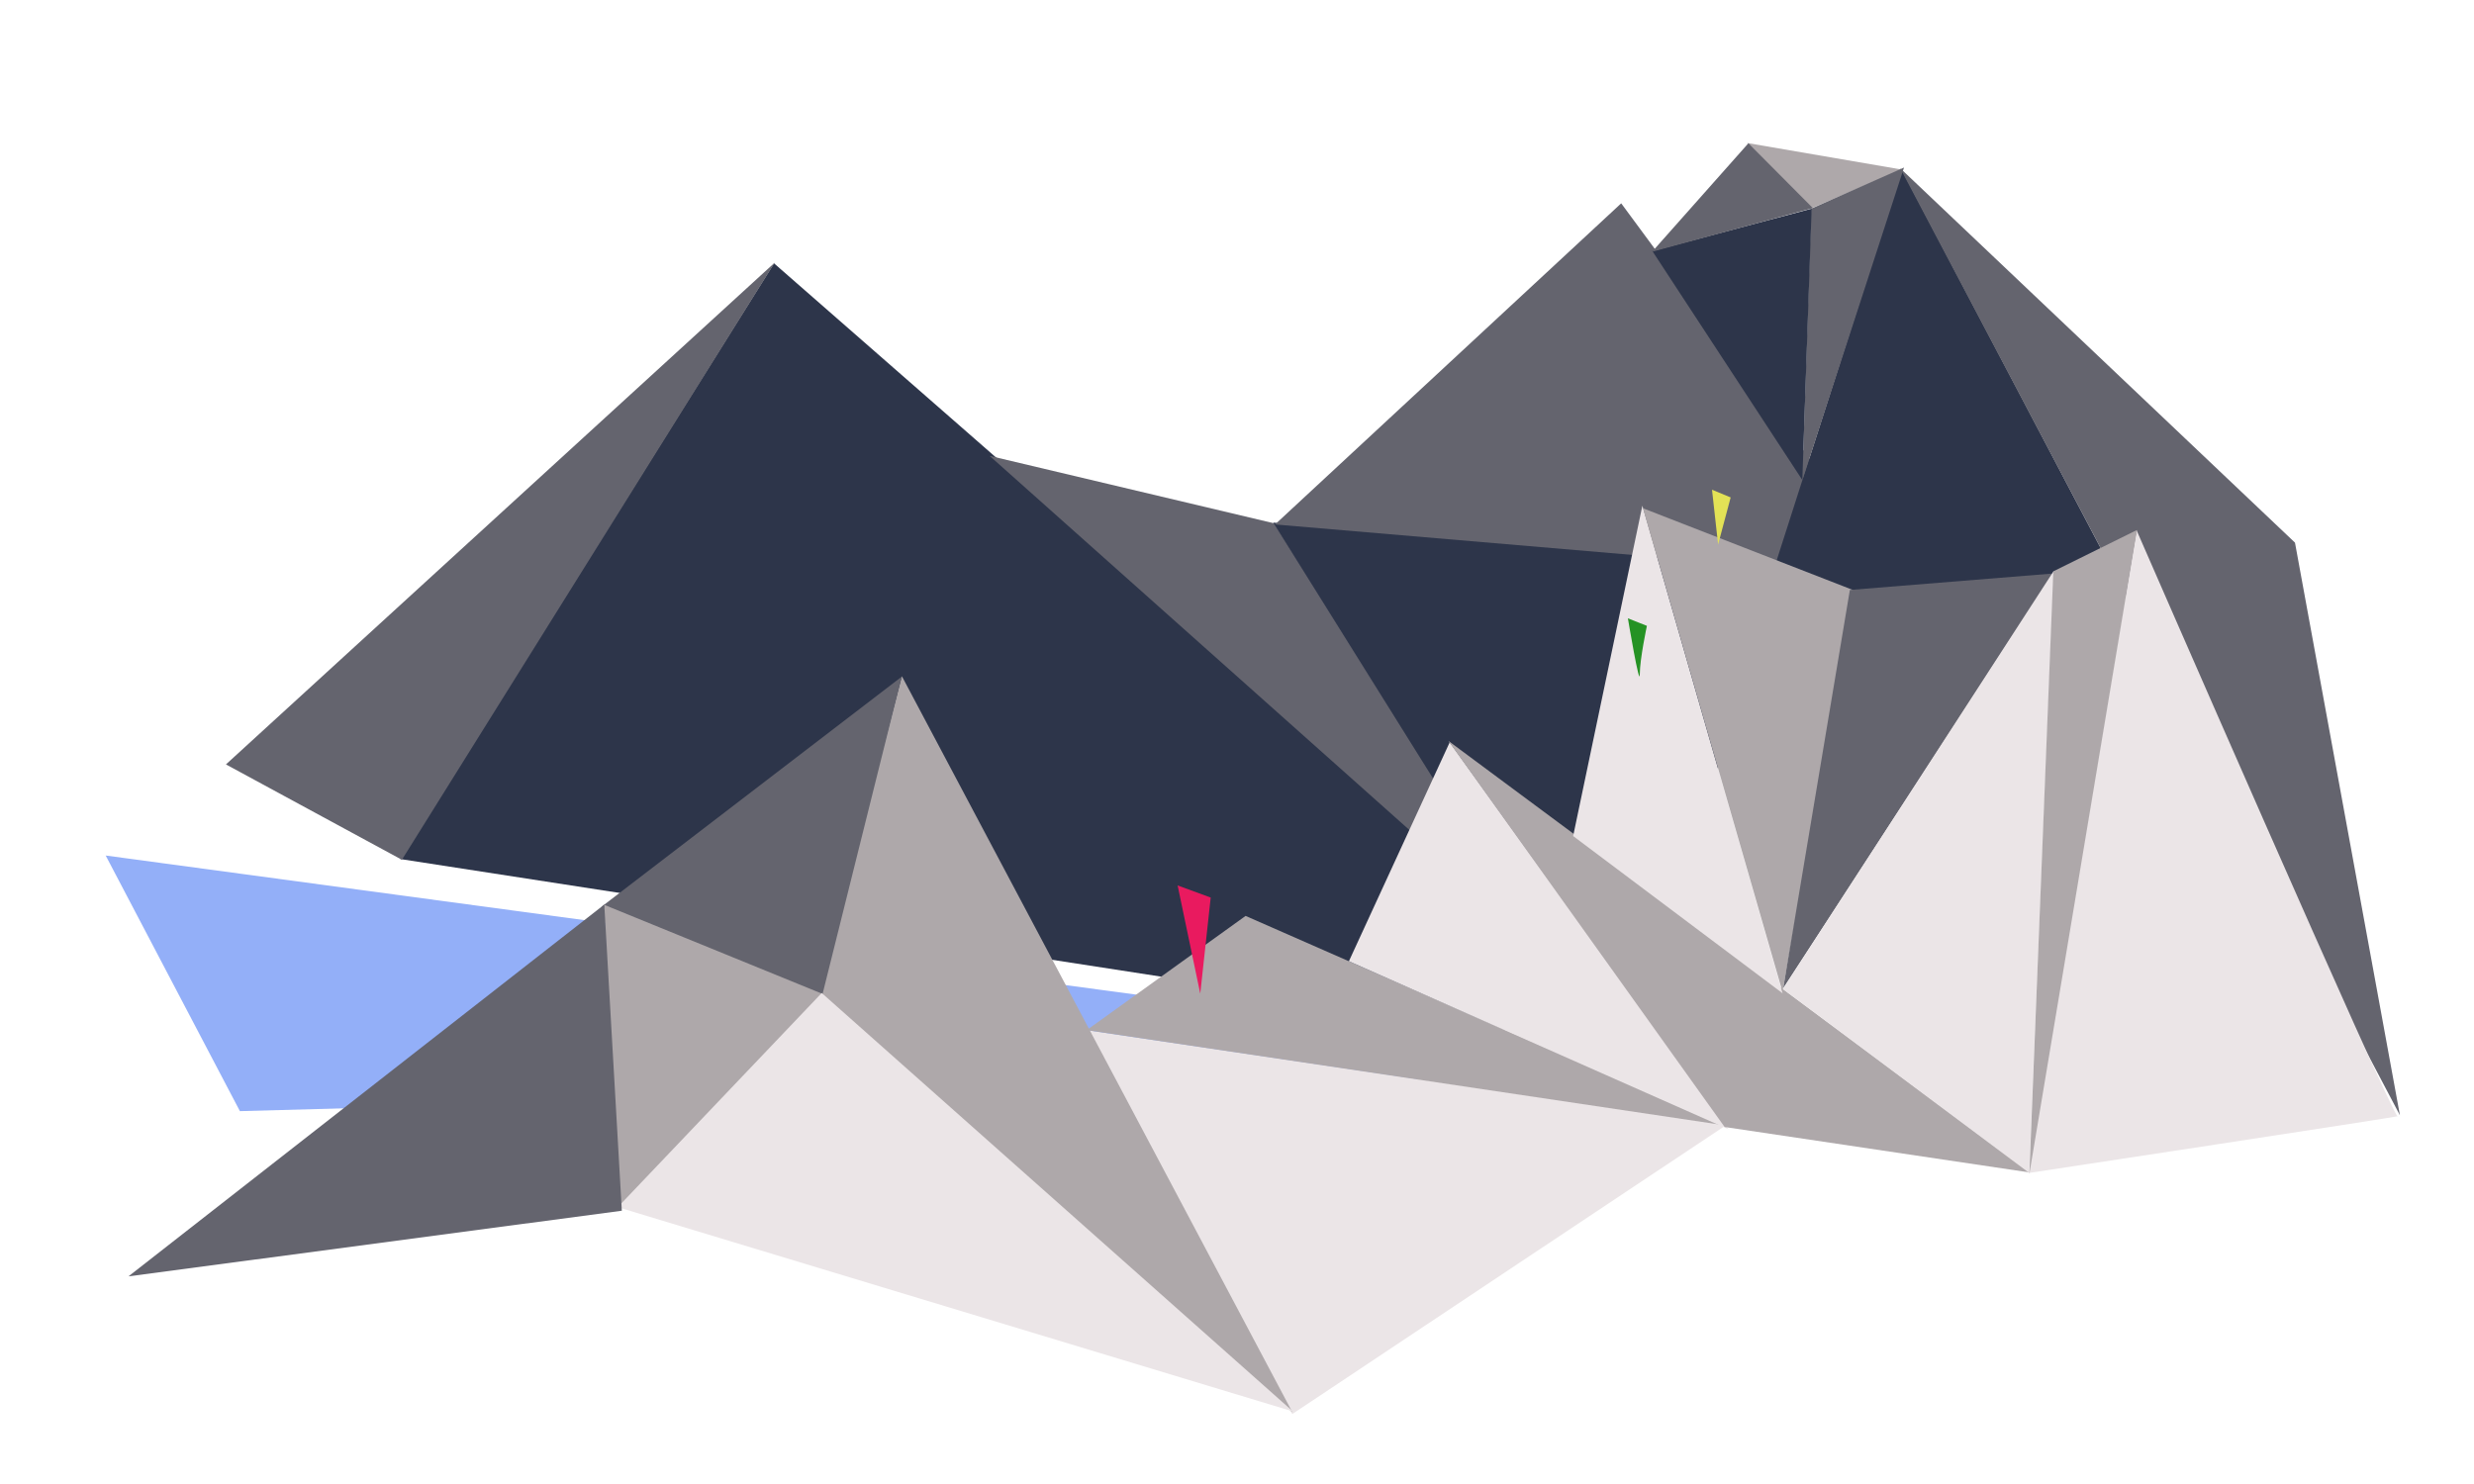
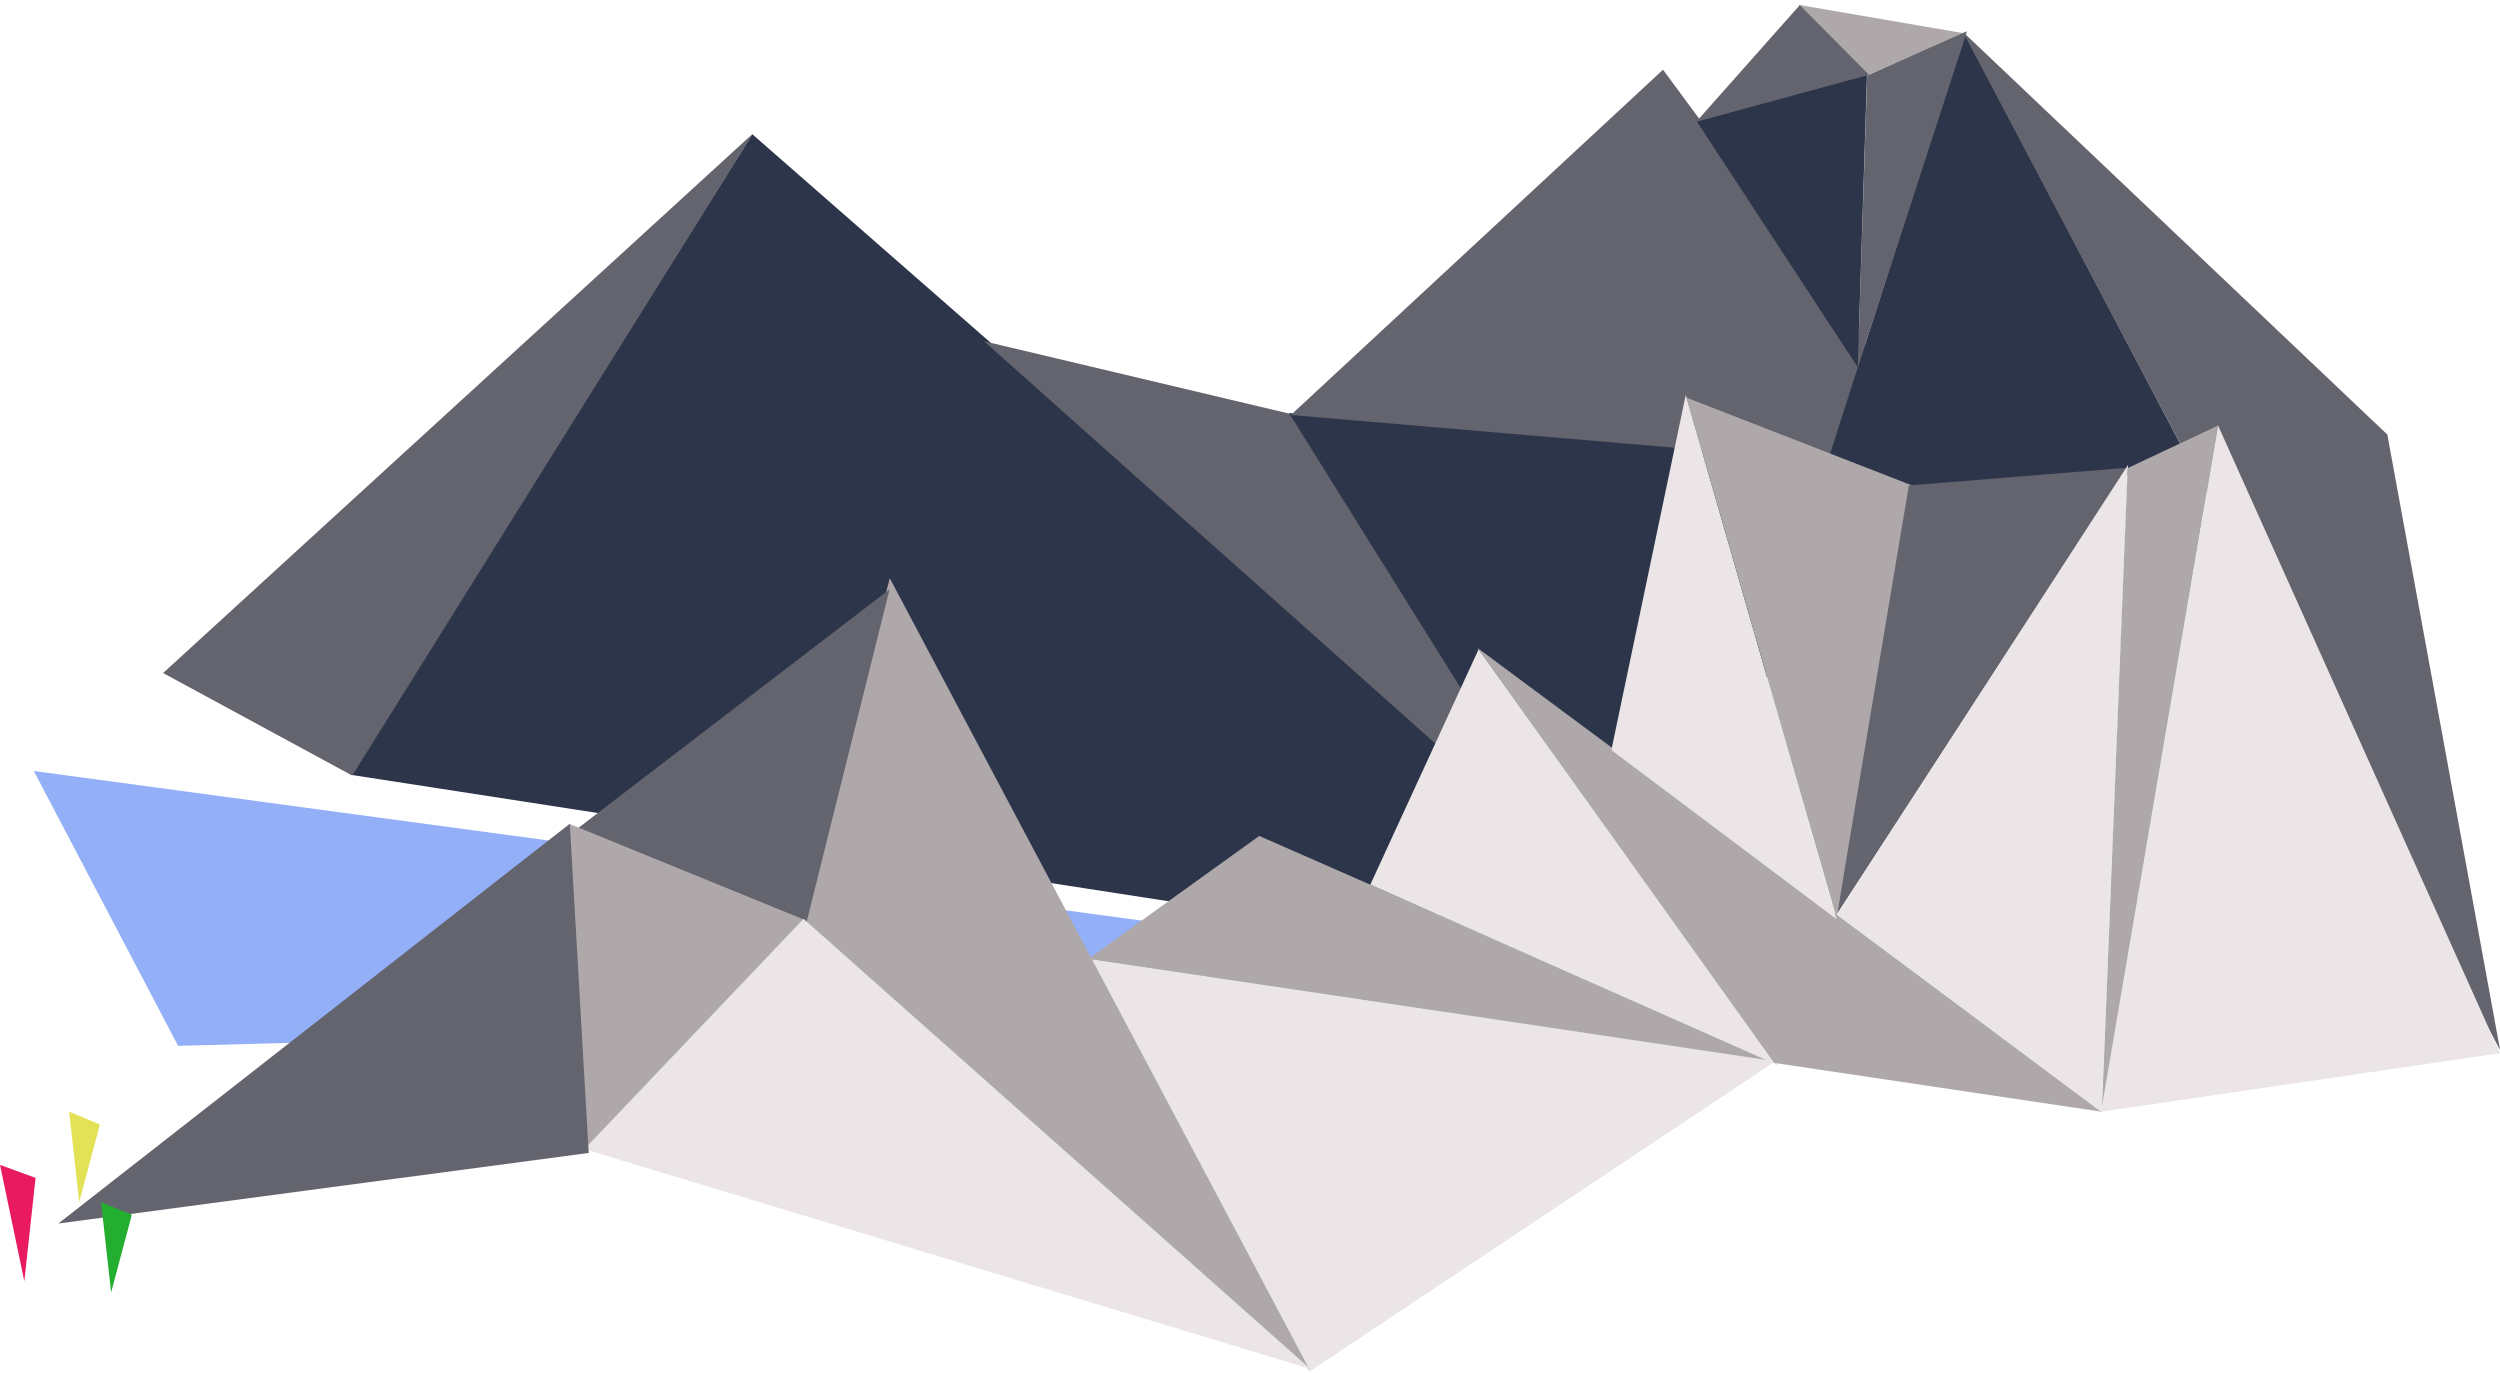
- <svg xmlns="http://www.w3.org/2000/svg" id="blanca-traverse" width="100%" height="100%" viewBox="0 0 500 300" version="1.1">
+ <svg xmlns="http://www.w3.org/2000/svg" id="blanca-traverse" width="100%" height="100%" viewBox="0 0 470 258" version="1.1">
  <g stroke="none" stroke-width="1" fill="none" fill-rule="evenodd">
-     <polygon id="shard-1" fill="#2D354A" points="156.438 53.238 80.908 173.662 339.867 213.699" />
-     <polygon id="shard-2" fill="#64646E" points="257.566 105.807 200 92.154 311.037 191.135" />
-     <path d="M21.359,172.949 L344.332,216.559 L48.485,224.625 L21.359,172.949 Z" id="shard-3" fill="#93AFF8" />
-     <polygon id="shard-4" fill="#2D354A" points="257.327 105.652 328.823 220.137 359.053 113.41" />
-     <polygon id="shard-5" fill="#64646E" points="257.685 106.02 327.648 41.103 383.445 116.744" />
-     <polygon id="shard-6" fill="#EBE5E7" points="219.913 208.295 261.171 285.857 348.953 227.386" />
-     <polygon id="shard-7" fill="#AEA8AA" points="219.635 208.248 251.737 185.156 347.929 227.395" />
-     <polygon id="shard-8" fill="#EBE5E7" points="272.618 194.312 292.982 150.072 349.283 228.27" />
-     <polygon id="shard-9" fill="#AEA8AA" points="292.724 149.778 410.292 237.035 348.548 227.828" />
-     <polygon id="shard-10" fill="#2D354A" points="384.367 34.343 353.252 131.422 426.615 114.736" />
-     <polygon id="shard-11" fill="#EBE5E7" points="331.925 102.233 317.936 169.01 360.267 200.802" />
-     <polygon id="shard-12" fill="#AEA8AA" points="332.063 102.752 374.732 119.366 360.243 200.49" />
-     <polygon id="shard-13" fill="#64646E" points="373.861 119.264 414.919 115.938 360.393 199.767" />
-     <polygon id="shard-14" fill="#64646E" points="485.029 225.457 384.031 34.002 463.82 109.699" />
-     <polygon id="shard-15" fill="#EBE5E7" points="415.077 115.402 360.337 199.943 410.111 237.12" />
-     <path d="M431.81,107.204 L409.981,237.132 C409.981,237.132 485.661,225.648 484.55,225.648 C483.438,225.648 431.81,107.204 431.81,107.204 Z" id="shard-16" fill="#EBE5E7" />
-     <polygon id="shard-17" fill="#AEA8AA" points="384.35 34.278 365.713 42.262 353.102 28.908" />
-     <polygon id="shard-18" fill="#64646E" points="366.034 42.187 364.255 97.074 384.806 33.87" />
-     <polygon id="shard-19" fill="#AEA8AA" points="414.98 115.5 431.882 107.142 410.137 237.308" />
-     <path d="M366.137,42.182 L333.941,50.744 L364.255,97.042 L366.137,42.182 Z" id="shard-20" fill="#2D354A" />
-     <polygon id="shard-21" fill="#64646E" points="366.372 42.057 353.352 28.962 333.895 50.891" />
-     <path d="M167.286,202.554 C214.04,243.652 261.209,285.516 261.209,285.516 L182.275,136.703 L165.516,200.998 C165.516,200.998 120.532,161.456 167.286,202.554 Z" id="shard-22" fill="#AEA8AA" />
-     <polygon id="shard-23" fill="#64646E" points="182.24 136.795 121.545 183.322 166.117 201.445" />
-     <polygon id="shard-24" fill="#AEA8AA" points="166.26 200.932 125.305 244.551 122.036 182.884" />
-     <polygon id="shard-25" fill="#EBE5E7" points="166.07 200.742 124.853 244.036 261.309 285.333" />
-     <polygon id="shard-26" fill="#64646E" points="122.128 182.865 25.965 258.025 125.675 244.755" />
-     <polygon id="shard-27" fill="#E91A5F" points="238 179 242.574 200.873 244.686 181.445" />
-     <path d="M329,125 C329,125 331.408,139.391 331.408,136.298 C331.408,133.205 332.844,126.519 332.844,126.519 L329,125 Z" id="shard-28" fill="#259224" />
-     <path d="M347.232,110.085 L346,99 L349.77,100.556 L347.232,110.085 Z" id="shard-29" fill="#E3E256" />
-     <polygon id="shard-30" fill="#64646E" points="156.582 53.082 45.664 154.531 81.223 173.809" />
+     <polygon id="shard-30" fill="#2D354A" points="141.438 25.238 324.867 185.699 65.908 145.662" />
+     <polygon id="shard-29" fill="#64646E" points="242.566 77.807 296.037 163.135 185 64.154" />
+     <polygon id="shard-28" fill="#93AFF8" points="6.359 144.949 33.485 196.625 329.332 188.559" />
+     <polygon id="shard-27" fill="#2D354A" points="242.327 77.652 344.053 85.41 313.823 192.137" />
+     <polygon id="shard-26" fill="#64646E" points="242.685 78.02 368.445 88.744 312.648 13.103" />
+     <polygon id="shard-25" fill="#EBE5E7" points="204.913 180.295 333.953 199.386 246.171 257.857" />
+     <polygon id="shard-24" fill="#AEA8AA" points="204.635 180.248 332.929 199.395 236.737 157.156" />
+     <polygon id="shard-23" fill="#EBE5E7" points="257.618 166.312 334.283 200.27 277.982 122.072" />
+     <polygon id="shard-22" fill="#AEA8AA" points="277.724 121.778 333.548 199.828 395.292 209.035" />
+     <polygon id="shard-21" fill="#2D354A" points="369.367 6.343 411.615 86.736 338.252 103.422" />
+     <polygon id="shard-20" fill="#EBE5E7" points="316.925 74.233 345.267 172.802 302.936 141.01" />
+     <polygon id="shard-19" fill="#AEA8AA" points="317.063 74.752 345.243 172.49 359.732 91.366" />
+     <polygon id="shard-18" fill="#64646E" points="358.861 91.264 345.393 171.767 399.919 87.938" />
+     <polygon id="shard-17" fill="#64646E" points="470.029 197.457 448.82 81.699 369.031 6.002" />
+     <polygon id="shard-16" fill="#EBE5E7" points="400.077 87.402 395.111 209.12 345.337 171.943" />
+     <polygon id="shard-15" fill="#AEA8AA" points="369.35 6.278 338.102 0.908 350.713 14.262" />
+     <polygon id="shard-14" fill="#64646E" points="351.034 14.187 369.806 5.87 349.255 69.074" />
+     <polygon id="shard-13" fill="#AEA8AA" points="417 80 400 88 395.137 209.308" />
+     <polygon id="shard-12" fill="#2D354A" points="351 14 349.255 69.042 318.941 22.744" />
+     <polygon id="shard-11" fill="#64646E" points="351.372 14.057 318.895 22.891 338.352 0.962" />
+     <polygon id="shard-10" fill="#AEA8AA" points="246.209 257.516 150.516 172.998 167.275 108.703" />
+     <polygon id="shard-9" fill="#64646E" points="167.24 110.795 151.117 175.445 106.545 157.322" />
+     <polygon id="shard-8" fill="#AEA8AA" points="151.26 172.932 107.036 154.884 110.305 216.551" />
+     <polygon id="shard-7" fill="#EBE5E7" points="151.07 172.742 246.309 257.333 109.853 216.036" />
+     <polygon id="shard-6" fill="#64646E" points="107.128 154.865 110.675 216.755 10.965 230.025" />
+     <polygon id="shard-5" fill="#E91A5F" points="0 219 6.686 221.445 4.574 240.873" />
+     <polygon id="shard-4" fill="#E3E256" points="14.89 226 18.781 211.386 13 209" />
+     <polygon id="shard-3" fill="#23AE2F" points="20.89 243 24.781 228.386 19 226" />
+     <polygon id="shard-2" fill="#64646E" points="141.582 25.082 66.223 145.809 30.664 126.531" />
+     <polygon id="shard-1" fill="#EBE5E7" points="417 80 470 198 395 209" />
  </g>
</svg>
